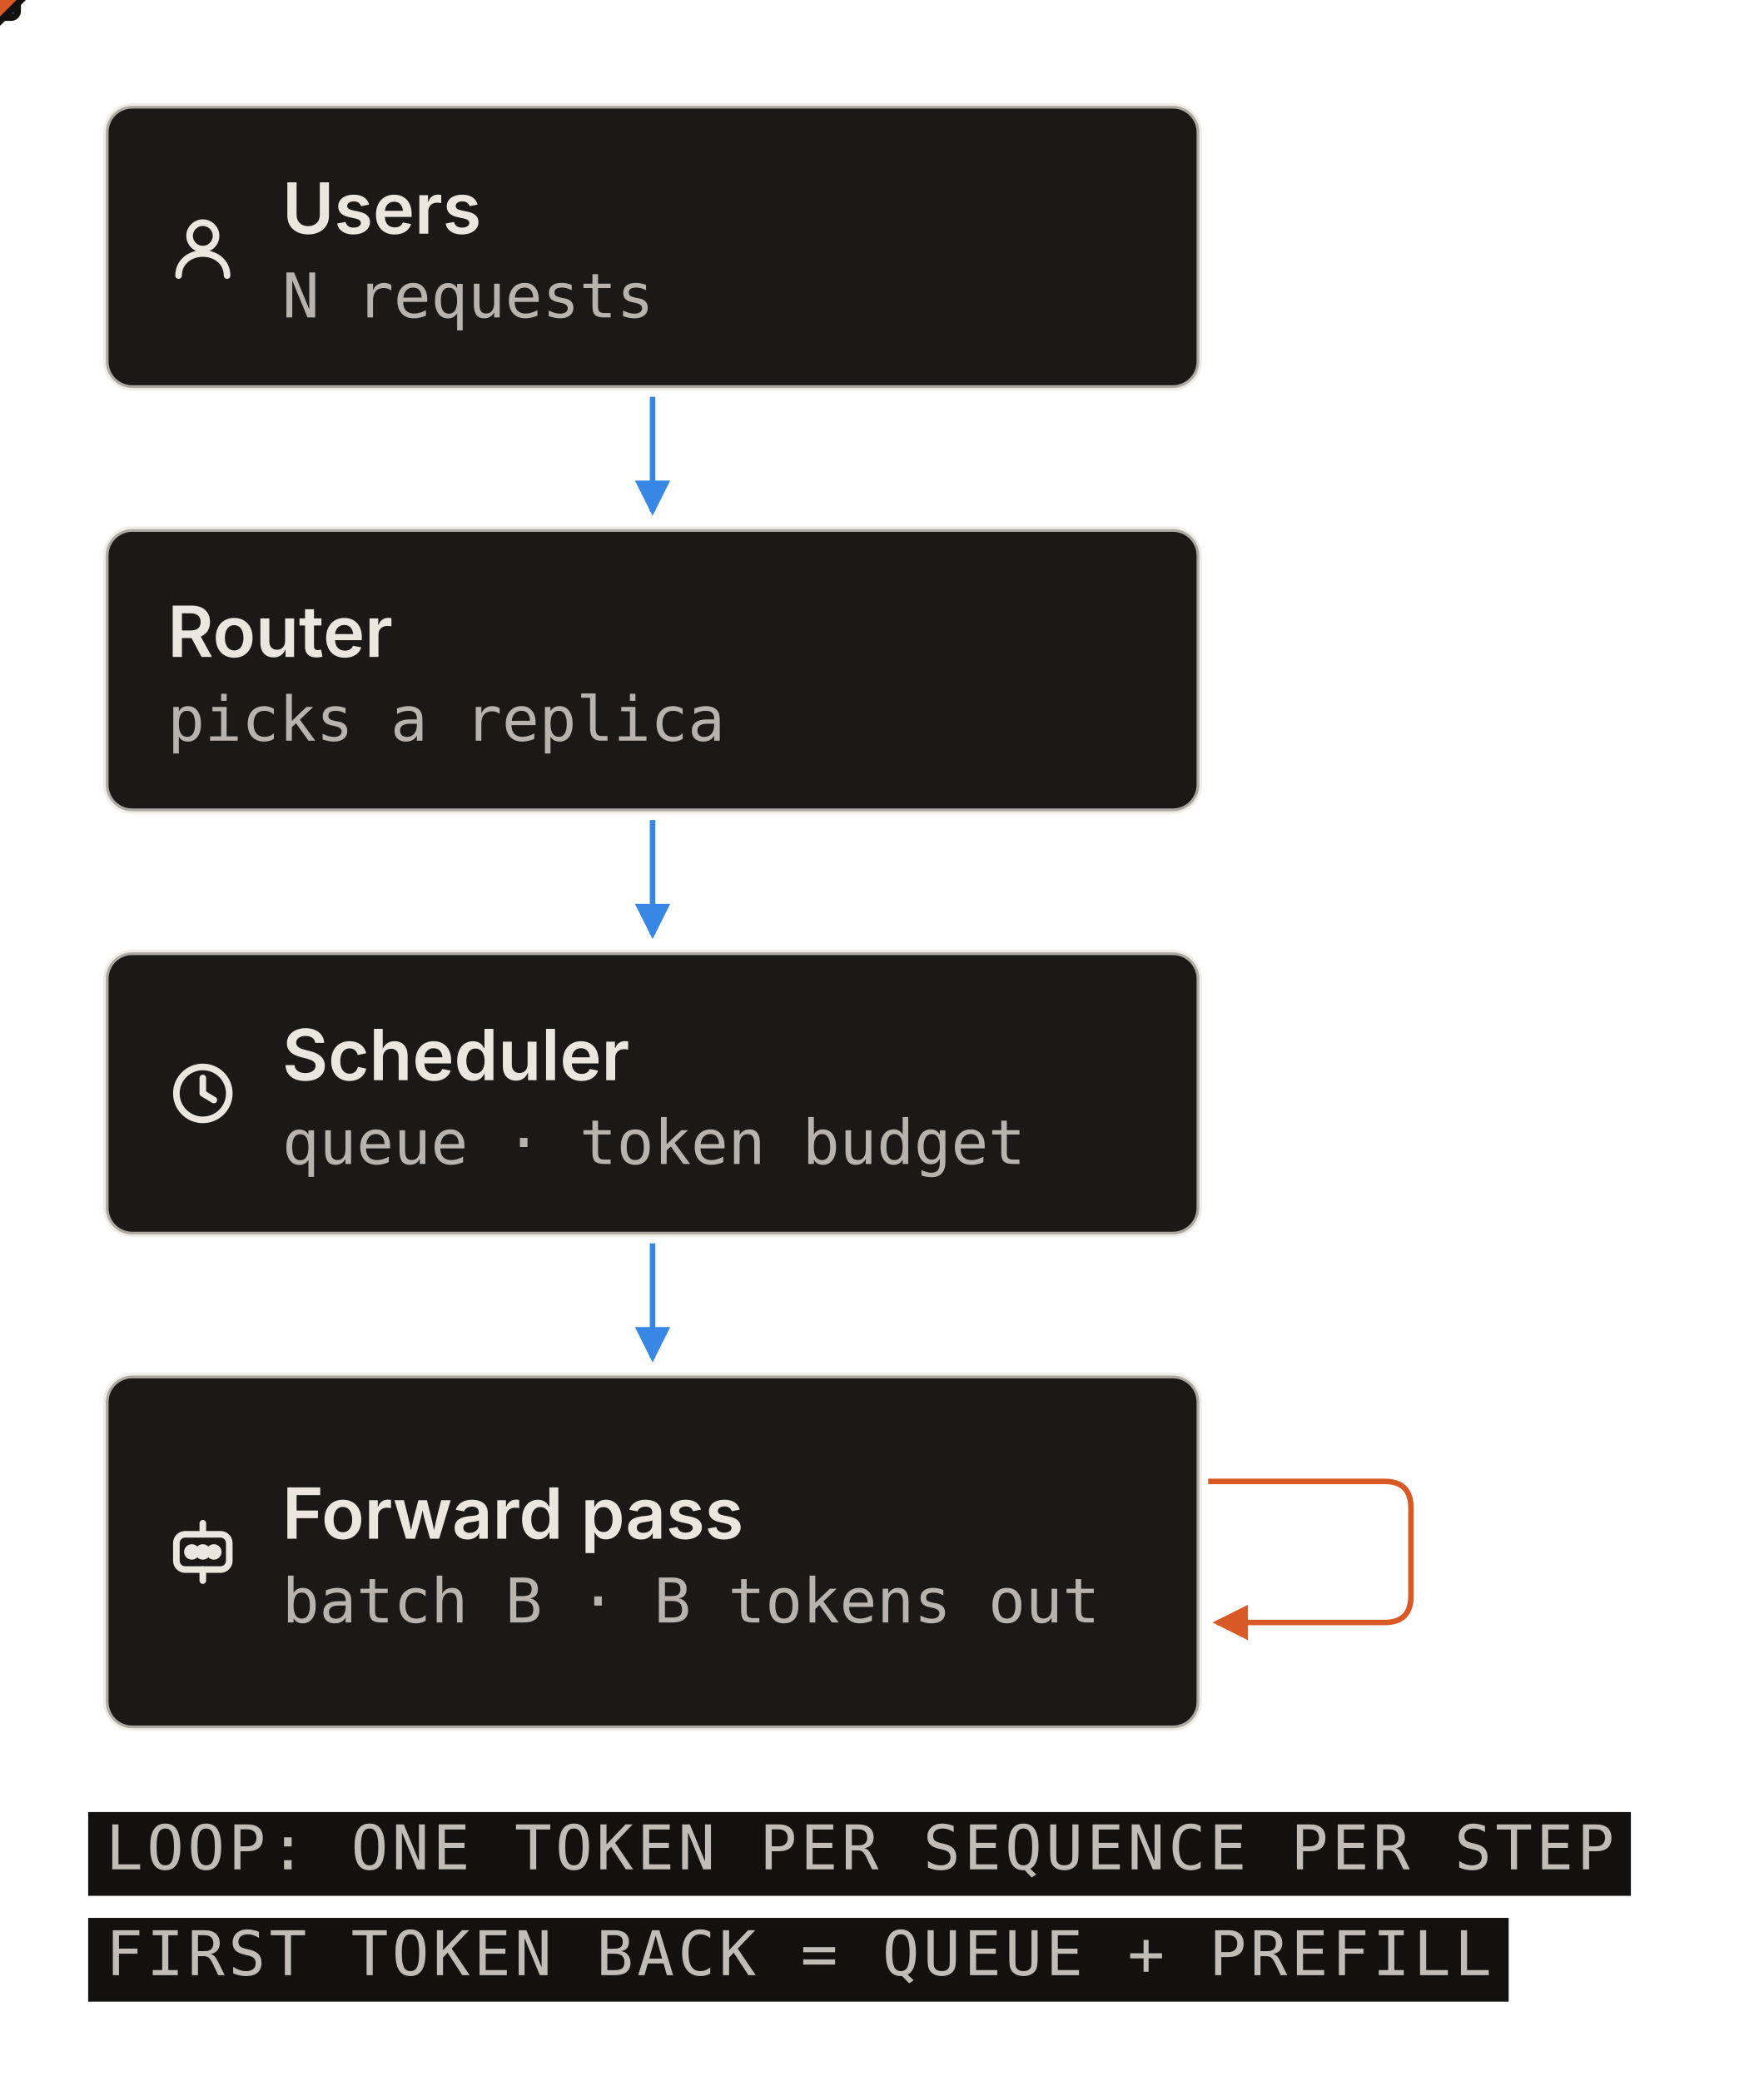
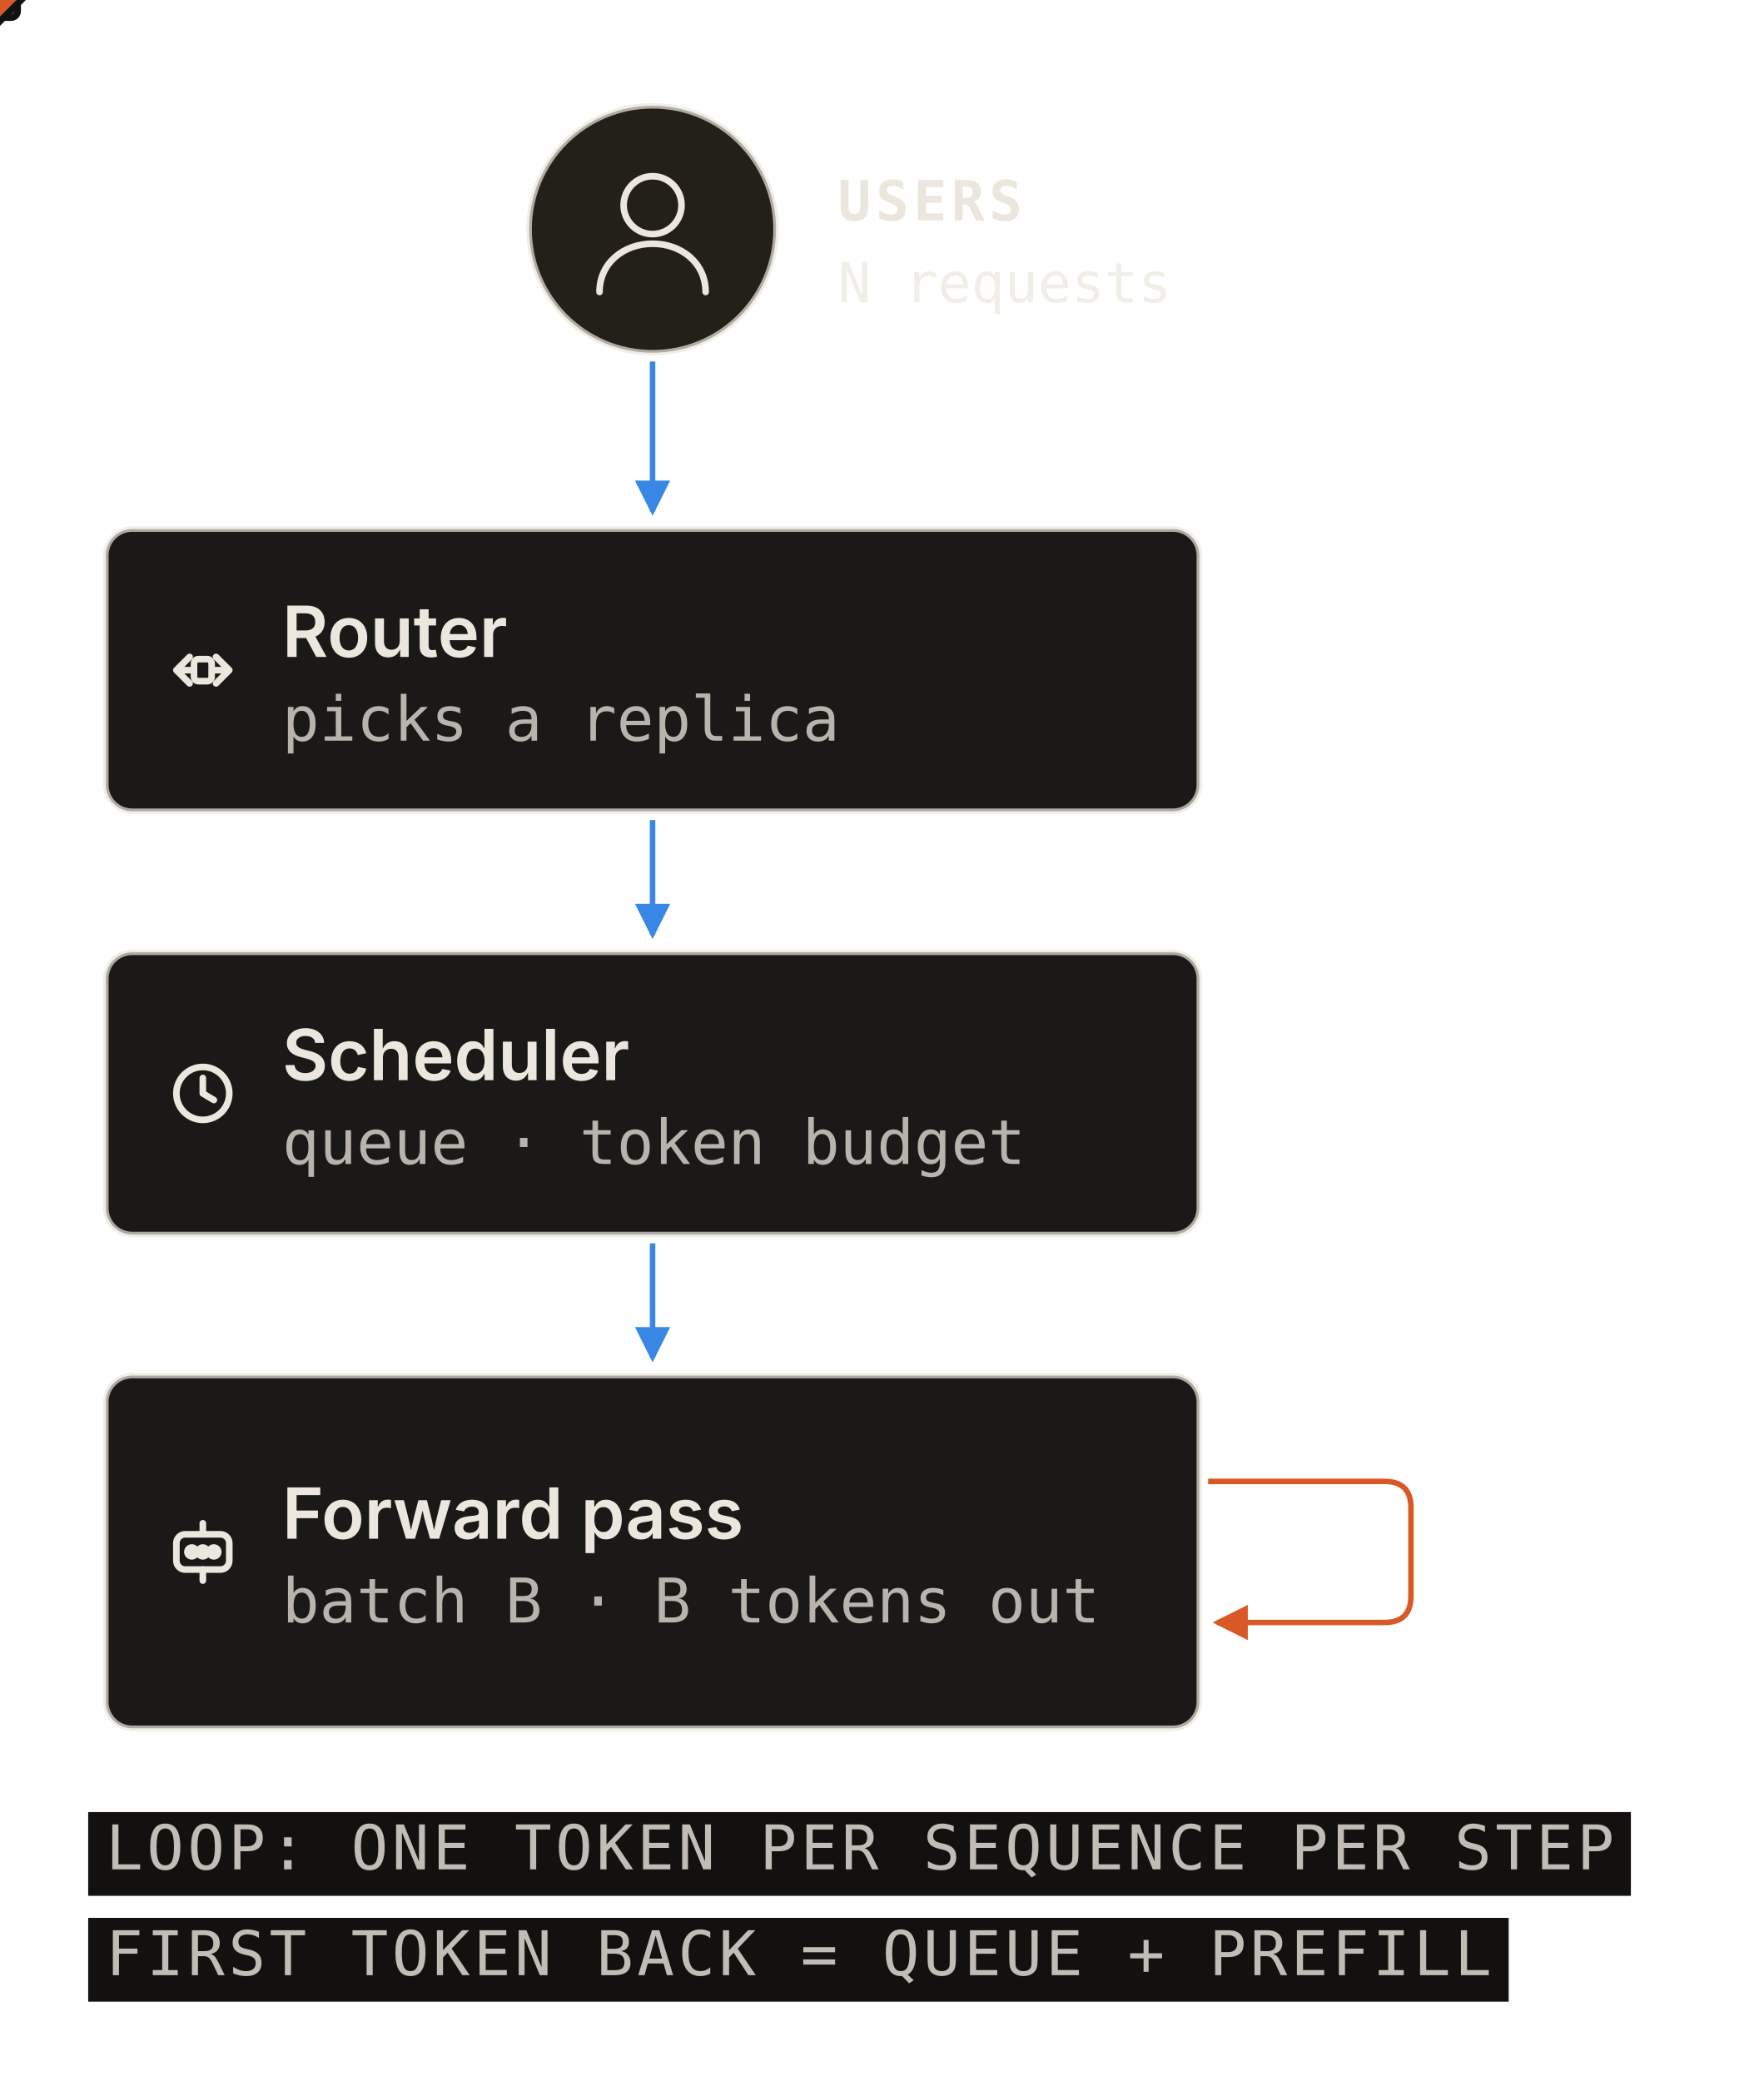
<svg xmlns="http://www.w3.org/2000/svg" viewBox="0 0 400 472" width="350" height="413" color="#ece7de" font-family="ui-sans-serif, system-ui, -apple-system, 'Segoe UI', Inter, Helvetica, Arial, sans-serif" role="img" aria-label="Users send requests to a router, then a scheduler with a queue and token budget, then a forward pass that loops once per step, producing one token for every sequence in the batch. The first token back costs queue wait plus prefill.">
  <style>text{user-select:none}</style>
  <g transform="translate(0,0)">
    <defs>
      <marker id="spm-head" markerWidth="8" markerHeight="8" refX="7" refY="4" orient="auto-start-reverse" markerUnits="userSpaceOnUse">
        <path d="M0,0 L8,4 L0,8 z" fill="currentColor" />
      </marker>
      <marker id="spm-head-accent" markerWidth="8" markerHeight="8" refX="7" refY="4" orient="auto-start-reverse" markerUnits="userSpaceOnUse">
        <path d="M0,0 L8,4 L0,8 z" fill="#199e70" />
      </marker>
      <marker id="spm-head-request" markerWidth="8" markerHeight="8" refX="7" refY="4" orient="auto-start-reverse" markerUnits="userSpaceOnUse">
        <path d="M0,0 L8,4 L0,8 z" fill="#3987e5" />
      </marker>
      <marker id="spm-head-response" markerWidth="8" markerHeight="8" refX="7" refY="4" orient="auto-start-reverse" markerUnits="userSpaceOnUse">
        <path d="M0,0 L8,4 L0,8 z" fill="#199e70" />
      </marker>
      <marker id="spm-head-change" markerWidth="8" markerHeight="8" refX="7" refY="4" orient="auto-start-reverse" markerUnits="userSpaceOnUse">
        <path d="M0,0 L8,4 L0,8 z" fill="#d95926" />
      </marker>
    </defs>
-     <g data-uipack="node">
-       <rect x="24" y="24" width="248" height="64" rx="6" fill="#1b1917" stroke="currentColor" stroke-opacity="0.7" stroke-width="1.25" />
-       <path class="uipack__touch-target" d="M 24 24 h 248 v 64 h -248 Z" fill="transparent" stroke="none" aria-hidden="true" />
-       <g transform="translate(38, 48)" fill="none" stroke="currentColor" stroke-width="1.5" stroke-linecap="round" stroke-linejoin="round">
+     <g data-uipack="actor">
+       <circle cx="148" cy="52" r="28" fill="#232019" stroke="currentColor" stroke-opacity="0.7" stroke-width="1.25" />
+       <g transform="translate(130.5, 34.5) scale(2.1875)" fill="none" stroke="currentColor" stroke-width="0.686" stroke-linecap="round" stroke-linejoin="round" aria-hidden="true">
        <circle cx="8" cy="5.5" r="3" />
        <path d="M2.5 14.5c0-3 2.5-5 5.5-5s5.5 2 5.5 5" />
      </g>
-       <text x="64" y="53" text-anchor="start" font-size="16" font-weight="600" fill="currentColor">Users</text>
-       <text x="64" y="72" text-anchor="start" font-size="14" font-family="ui-monospace, SFMono-Regular, Menlo, Consolas, monospace" fill="currentColor" fill-opacity="0.75">N requests</text>
+       <text x="190" y="50" text-anchor="start" font-family="ui-monospace, SFMono-Regular, Menlo, Consolas, monospace" font-size="12.571" font-weight="700" letter-spacing=".08em" fill="currentColor">USERS</text>
+       <text x="190" y="68.571" text-anchor="start" font-family="ui-monospace, SFMono-Regular, Menlo, Consolas, monospace" font-size="12.571" fill="currentColor" fill-opacity="0.7">N requests</text>
    </g>
-     <path data-uipack="connector" data-kind="request" d="M148,90 L148,116" fill="none" stroke="#3987e5" stroke-opacity="1" stroke-width="1.25" marker-end="url(#spm-head-request)" />
+     <path data-uipack="connector" data-kind="request" d="M148,82 L148,116" fill="none" stroke="#3987e5" stroke-opacity="1" stroke-width="1.25" marker-end="url(#spm-head-request)" />
    <g data-uipack="packet" data-kind="request">
      <g>
        <rect x="-4" y="-4" width="8" height="8" rx="1.5" fill="#3987e5" stroke="#12110f" stroke-width="1.5" />
        <animateTransform attributeName="transform" type="scale" dur="0.9s" begin="0s" repeatCount="indefinite" calcMode="spline" values="0;1.2;1;1;0" keyTimes="0;0.12;0.2;0.8;1" keySplines="0.2 0.9 0.3 1;0.4 0 0.6 1;0 0 1 1;0.6 0 0.9 0.4" />
      </g>
-       <animateMotion dur="0.9s" begin="0s" repeatCount="indefinite" path="M148,94 L148,108" calcMode="linear" />
+       <animateMotion dur="0.9s" begin="0s" repeatCount="indefinite" path="M148,86 L148,108" calcMode="linear" />
    </g>
    <g data-uipack="node">
      <rect x="24" y="120" width="248" height="64" rx="6" fill="#1b1917" stroke="currentColor" stroke-opacity="0.7" stroke-width="1.25" />
      <path class="uipack__touch-target" d="M 24 120 h 248 v 64 h -248 Z" fill="transparent" stroke="none" aria-hidden="true" />
-       <text x="38" y="149" text-anchor="start" font-size="16" font-weight="600" fill="currentColor">Router</text>
-       <text x="38" y="168" text-anchor="start" font-size="14" font-family="ui-monospace, SFMono-Regular, Menlo, Consolas, monospace" fill="currentColor" fill-opacity="0.75">picks a replica</text>
+       <g transform="translate(38, 144)" fill="none" stroke="currentColor" stroke-width="1.5" stroke-linecap="round" stroke-linejoin="round">
+         <path d="M2 8h12M2 8l3-3M2 8l3 3M14 8l-3-3M14 8l-3 3" />
+         <rect x="6" y="5.5" width="4" height="5" rx="1" fill="#1b1917" />
+       </g>
+       <text x="64" y="149" text-anchor="start" font-size="16" font-weight="600" fill="currentColor">Router</text>
+       <text x="64" y="168" text-anchor="start" font-size="14" font-family="ui-monospace, SFMono-Regular, Menlo, Consolas, monospace" fill="currentColor" fill-opacity="0.75">picks a replica</text>
    </g>
    <path data-uipack="connector" data-kind="request" d="M148,186 L148,212" fill="none" stroke="#3987e5" stroke-opacity="1" stroke-width="1.25" marker-end="url(#spm-head-request)" />
    <g data-uipack="node">
      <rect x="24" y="216" width="248" height="64" rx="6" fill="#1b1917" stroke="currentColor" stroke-opacity="0.7" stroke-width="1.25" />
      <path class="uipack__touch-target" d="M 24 216 h 248 v 64 h -248 Z" fill="transparent" stroke="none" aria-hidden="true" />
      <g transform="translate(38, 240)" fill="none" stroke="currentColor" stroke-width="1.5" stroke-linecap="round" stroke-linejoin="round">
        <circle cx="8" cy="8" r="6" />
        <path d="M8 4.5V8l2.5 1.5" />
      </g>
      <text x="64" y="245" text-anchor="start" font-size="16" font-weight="600" fill="currentColor">Scheduler</text>
      <text x="64" y="264" text-anchor="start" font-size="14" font-family="ui-monospace, SFMono-Regular, Menlo, Consolas, monospace" fill="currentColor" fill-opacity="0.75">queue · token budget</text>
    </g>
    <path data-uipack="connector" data-kind="request" d="M148,282 L148,308" fill="none" stroke="#3987e5" stroke-opacity="1" stroke-width="1.25" marker-end="url(#spm-head-request)" />
    <g data-uipack="node">
      <rect x="24" y="312" width="248" height="80" rx="6" fill="#1b1917" stroke="currentColor" stroke-opacity="0.7" stroke-width="1.25" />
      <path class="uipack__touch-target" d="M 24 312 h 248 v 80 h -248 Z" fill="transparent" stroke="none" aria-hidden="true" />
      <g transform="translate(38, 344)" fill="none" stroke="currentColor" stroke-width="1.5" stroke-linecap="round" stroke-linejoin="round">
        <rect x="2" y="4" width="12" height="8" rx="2" />
        <circle cx="5.5" cy="8" r="1" fill="currentColor" />
        <circle cx="8" cy="8" r="1" fill="currentColor" />
        <circle cx="10.5" cy="8" r="1" fill="currentColor" />
        <path d="M8 1.5V4M8 12v2.5" />
      </g>
      <text x="64" y="349" text-anchor="start" font-size="16" font-weight="600" fill="currentColor">Forward pass</text>
      <text x="64" y="368" text-anchor="start" font-size="14" font-family="ui-monospace, SFMono-Regular, Menlo, Consolas, monospace" fill="currentColor" fill-opacity="0.75">batch B · B tokens out</text>
    </g>
    <path data-uipack="connector" data-kind="change" d="M274,336 L314,336 Q320,336 320,342 L320,362 Q320,368 314,368 L276,368" fill="none" stroke="#d95926" stroke-opacity="1" stroke-width="1.25" marker-end="url(#spm-head-change)" />
    <g data-uipack="packet" data-kind="change">
      <g>
        <path d="M0,-4.8 L4.8,0 L0,4.8 L-4.8,0 Z" fill="#d95926" stroke="#12110f" stroke-width="1.5" />
        <animateTransform attributeName="transform" type="scale" dur="1.4s" begin="0s" repeatCount="indefinite" calcMode="spline" values="0;1.2;1;1;0" keyTimes="0;0.12;0.2;0.8;1" keySplines="0.2 0.9 0.3 1;0.4 0 0.6 1;0 0 1 1;0.6 0 0.9 0.4" />
      </g>
      <animateMotion dur="1.4s" begin="0s" repeatCount="indefinite" path="M278,336 L314,336 Q320,336 320,342 L320,362 Q320,368 314,368 L284,368" calcMode="linear" />
    </g>
    <g data-uipack="label">
      <rect x="20" y="411" width="349.88" height="19" fill="#12110f" />
      <text x="24" y="424" text-anchor="start" font-size="14" font-family="ui-monospace, SFMono-Regular, Menlo, Consolas, monospace" letter-spacing=".06em" fill="currentColor" fill-opacity="0.8">LOOP: ONE TOKEN PER SEQUENCE PER STEP</text>
    </g>
    <g data-uipack="label">
      <rect x="20" y="435" width="322.16" height="19" fill="#12110f" />
      <text x="24" y="448" text-anchor="start" font-size="14" font-family="ui-monospace, SFMono-Regular, Menlo, Consolas, monospace" letter-spacing=".06em" fill="currentColor" fill-opacity="0.8">FIRST TOKEN BACK = QUEUE + PREFILL</text>
    </g>
  </g>
</svg>
